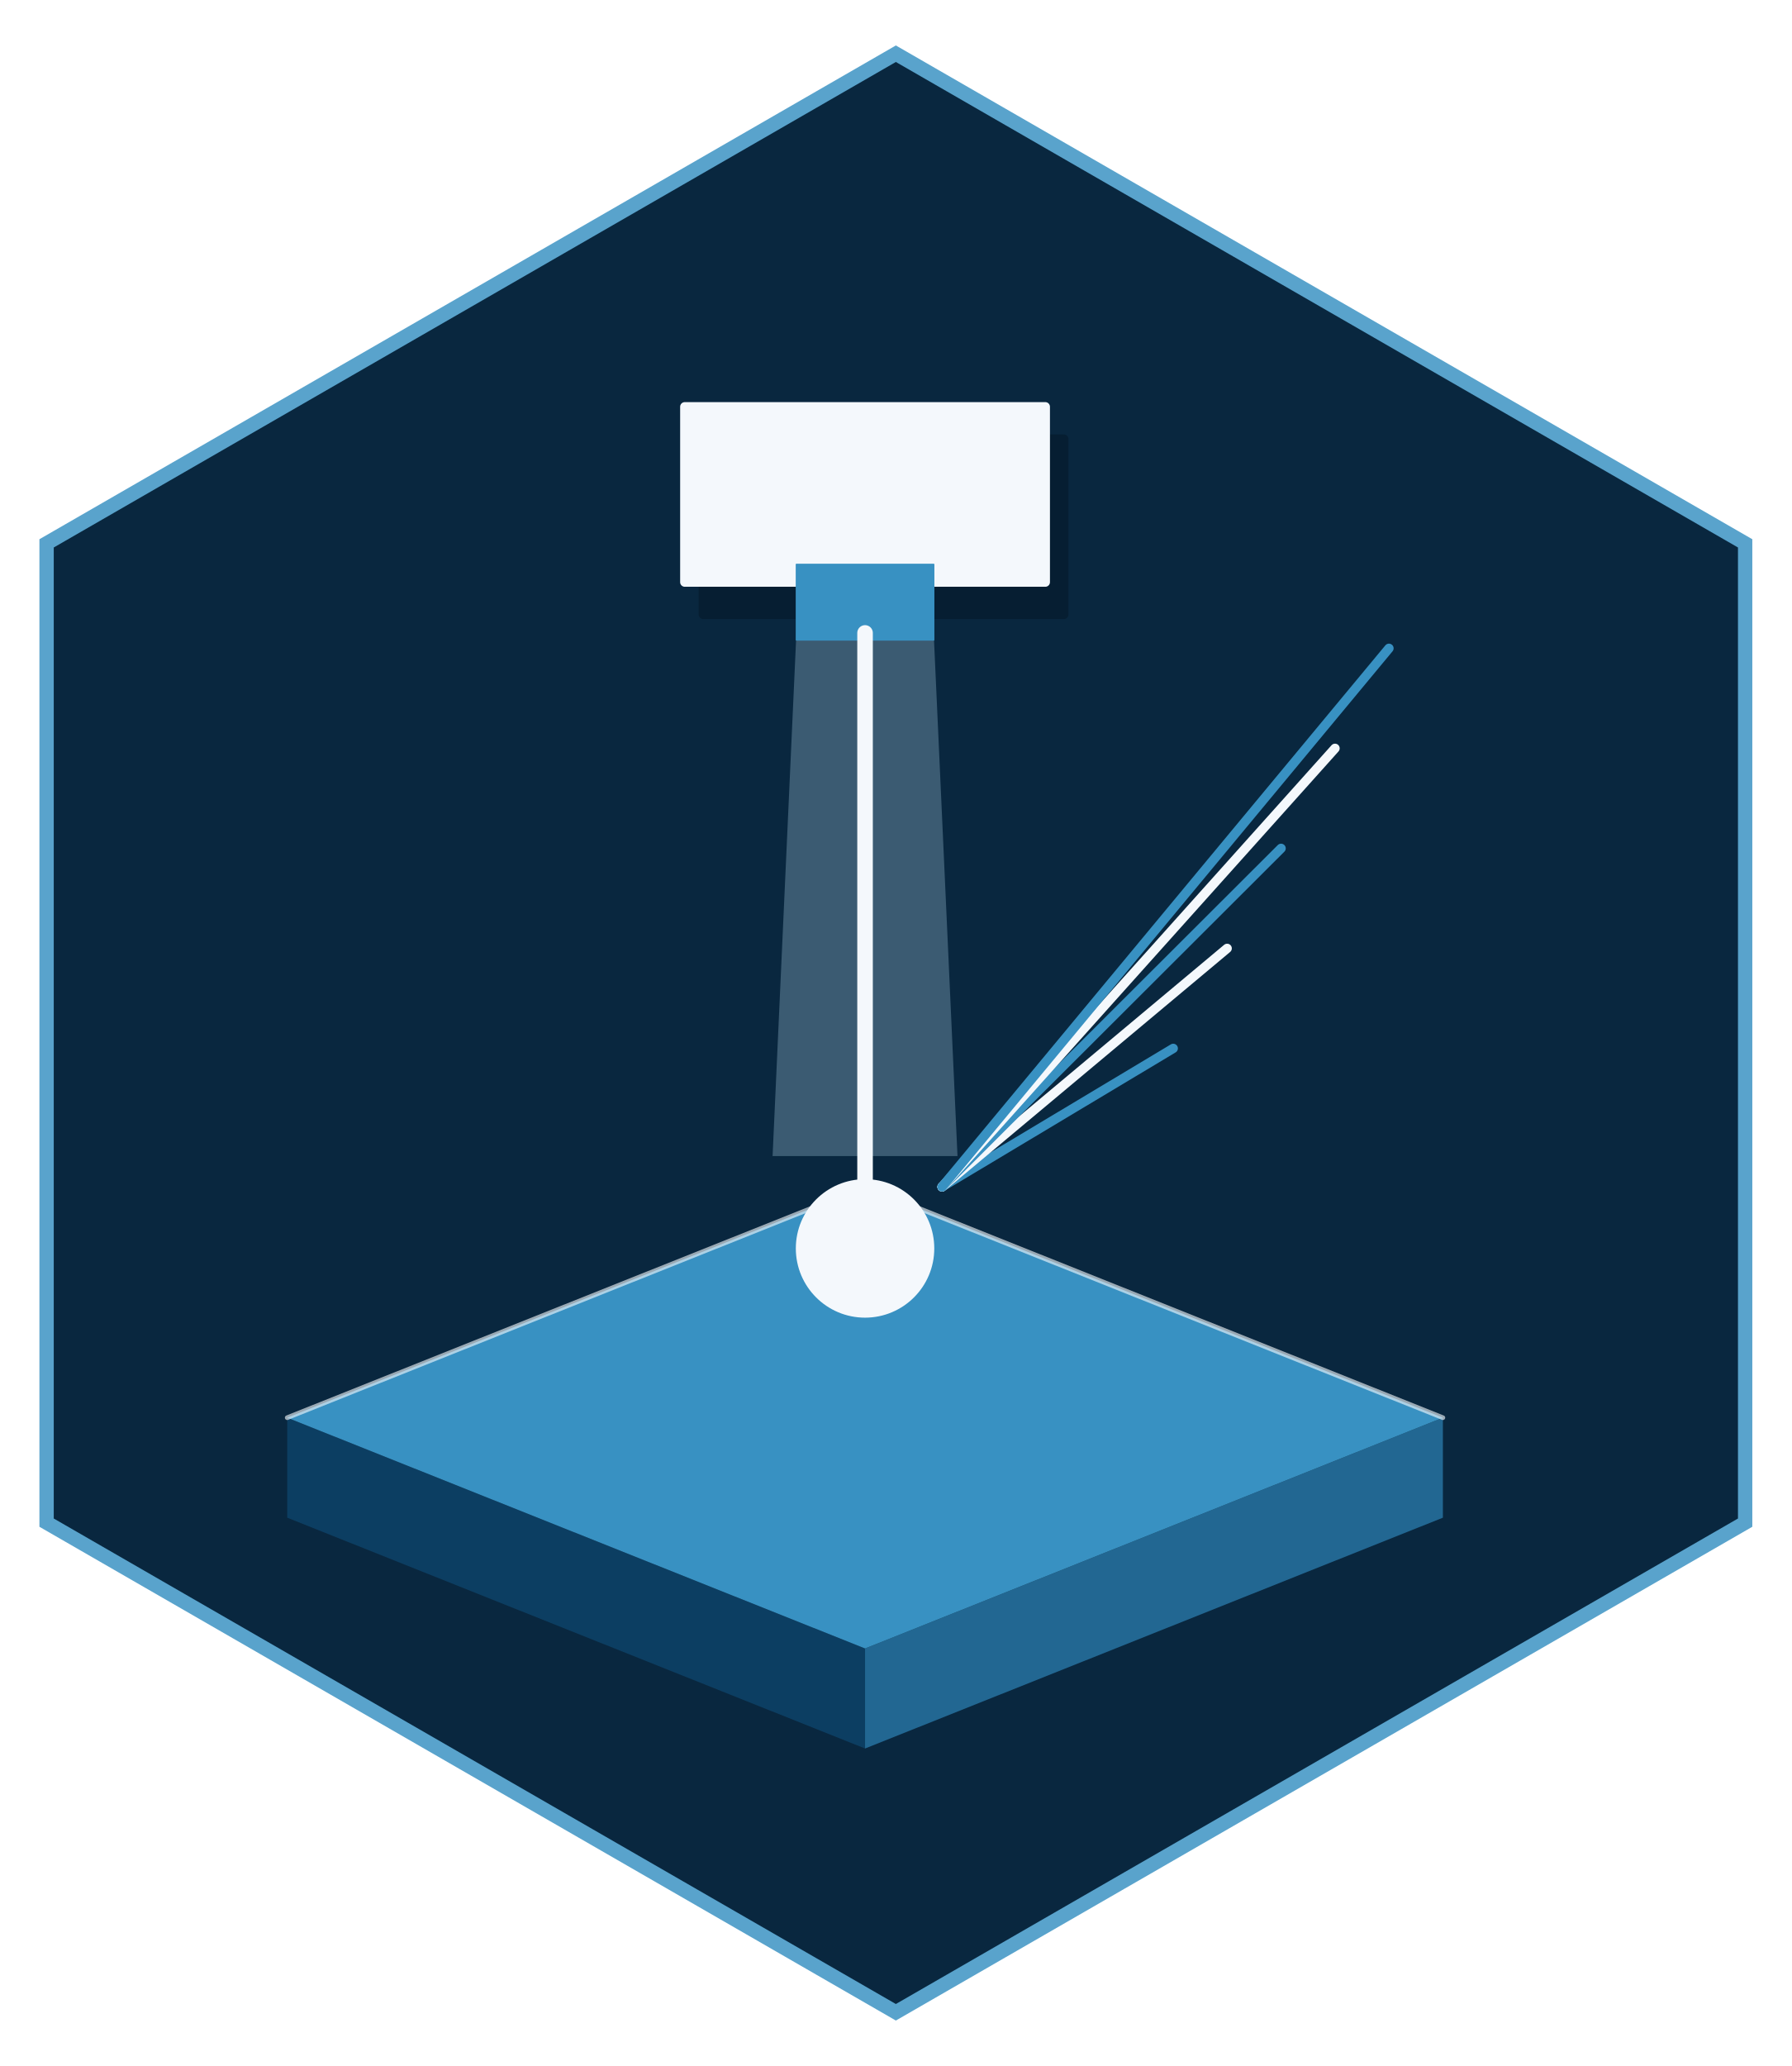
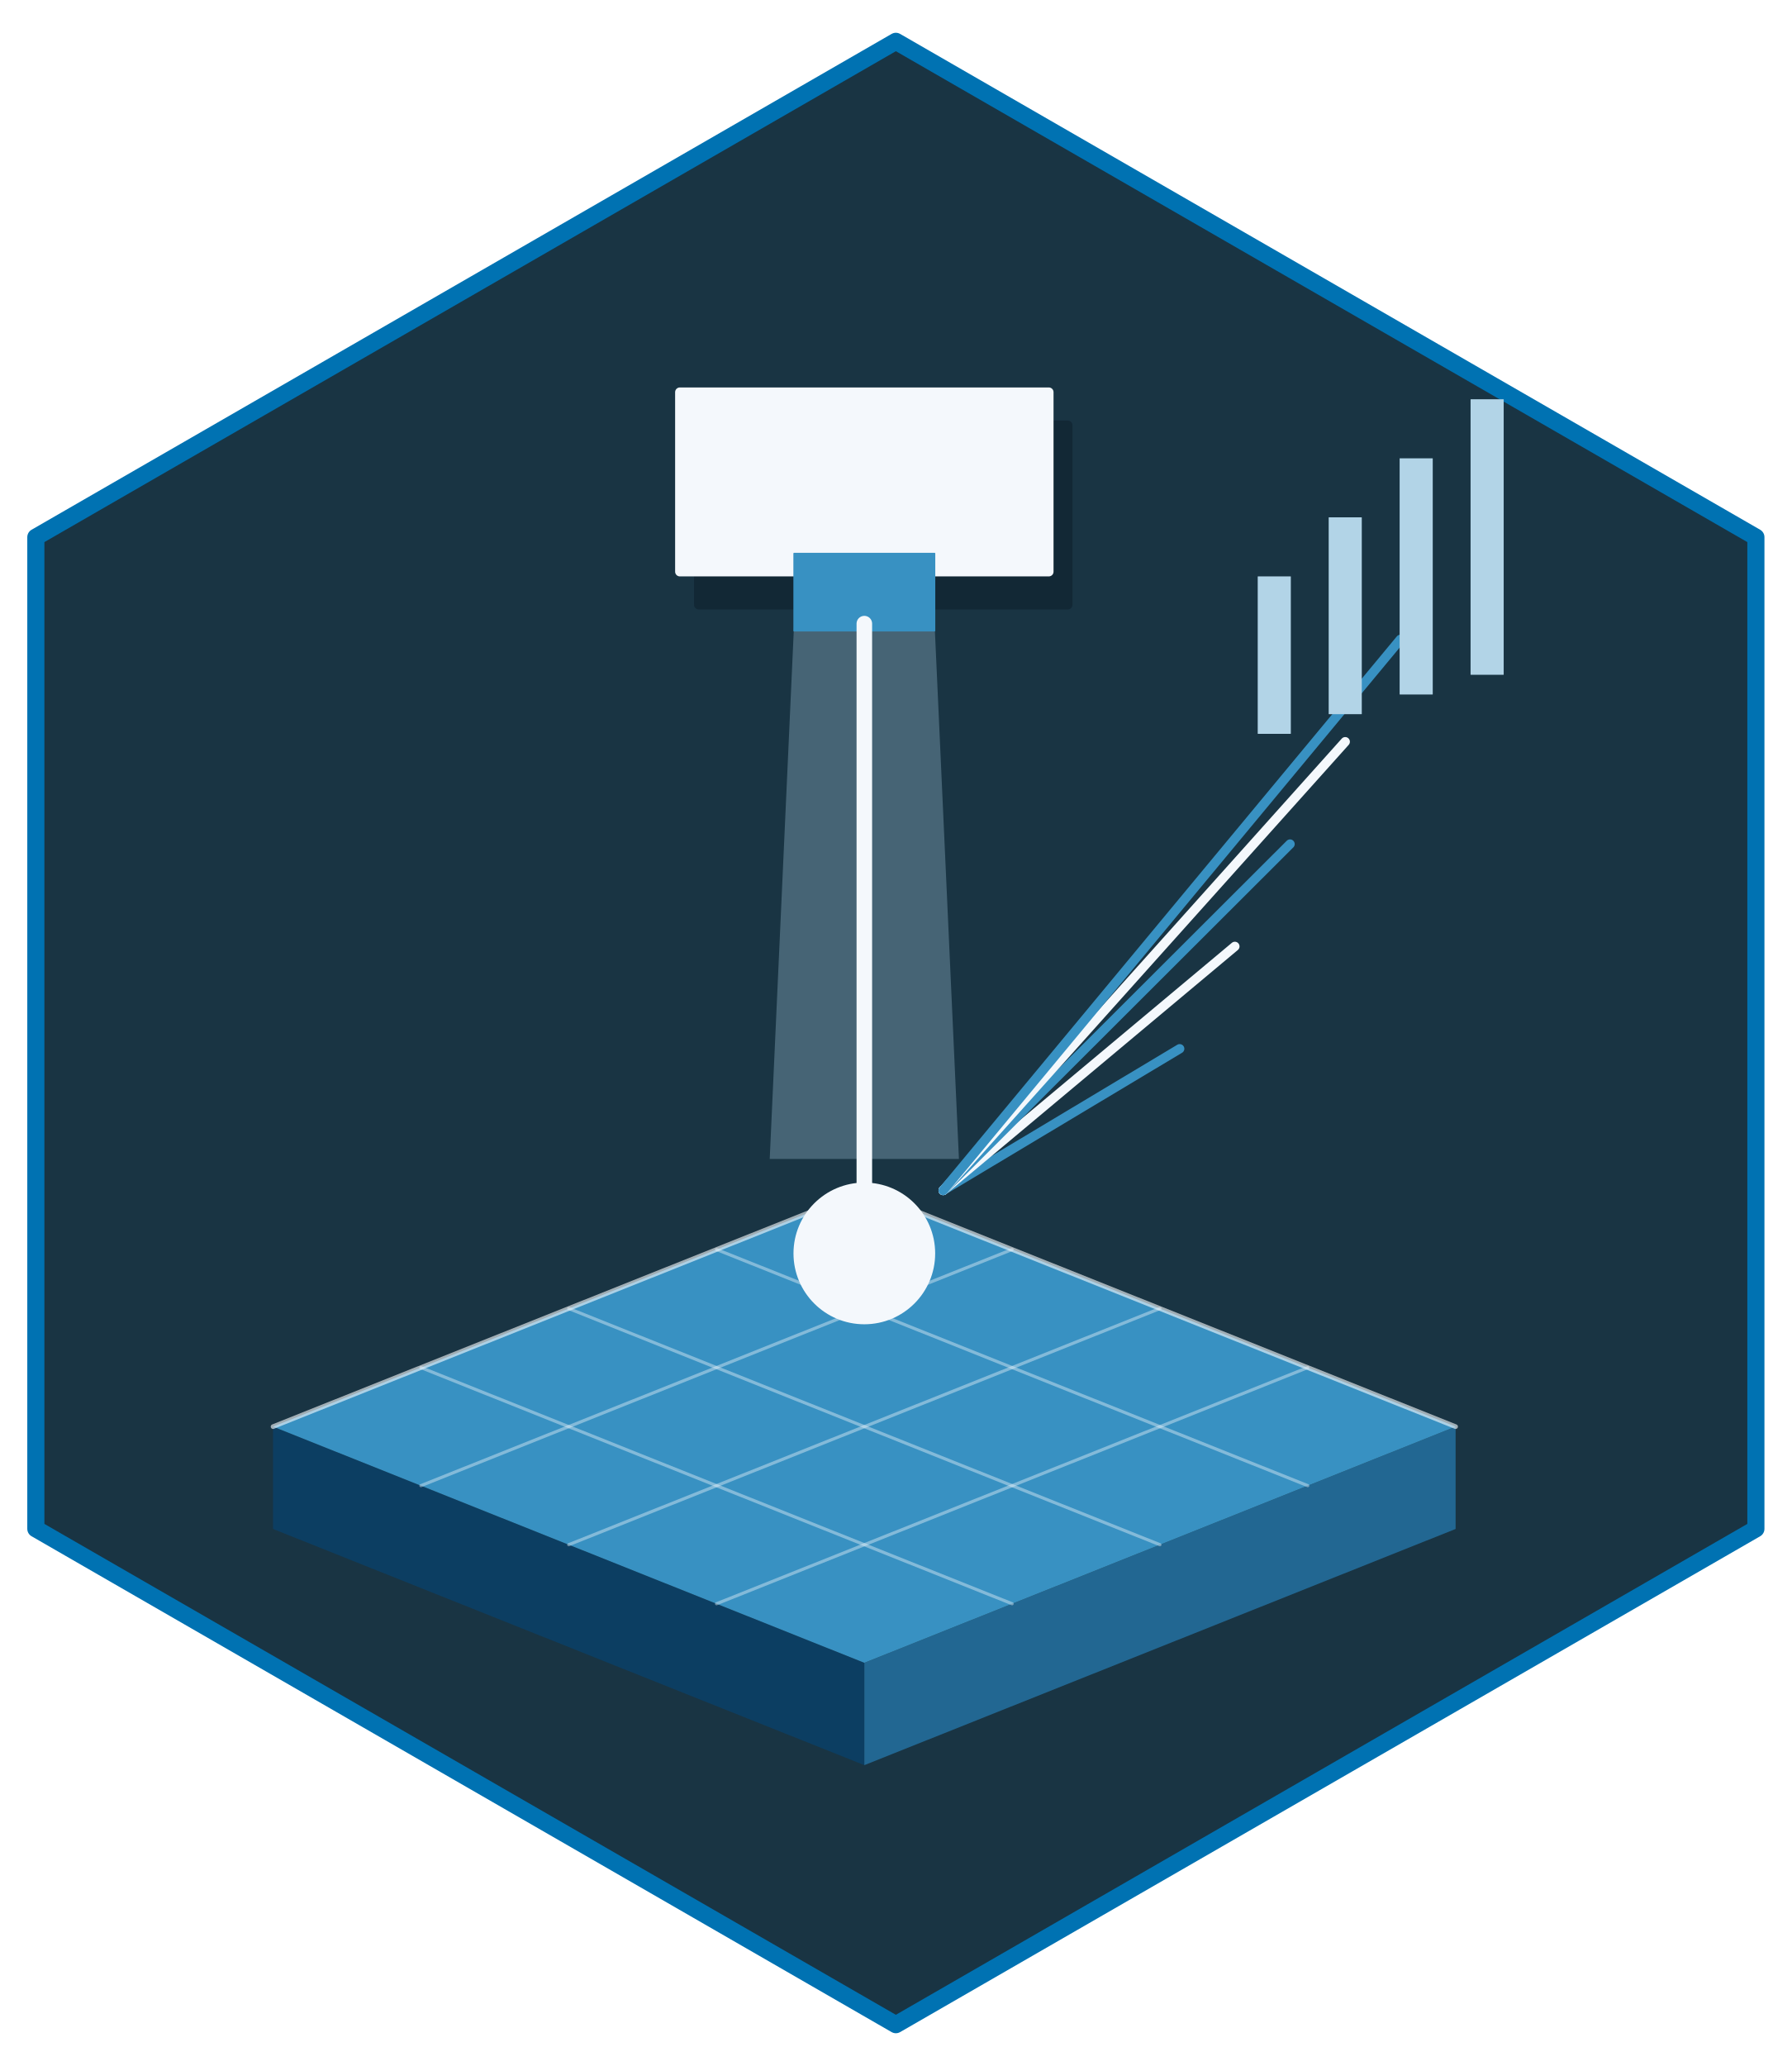
- <svg xmlns="http://www.w3.org/2000/svg" width="432" height="498" viewBox="0 0 432 498">
-   <path fill-rule="nonzero" fill="rgb(100%, 100%, 100%)" fill-opacity="1" d="M 216 4.98 L 427.68 126.988 L 427.68 371.012 L 216 493.02 L 4.32 371.012 L 4.32 126.988 Z M 216 4.98 " />
-   <path fill-rule="nonzero" fill="rgb(34.902%, 63.922%, 80%)" fill-opacity="1" d="M 216 10.957 L 422.496 129.977 L 422.496 368.023 L 216 487.043 L 9.504 368.023 L 9.504 129.977 Z M 216 10.957 " />
-   <path fill-rule="nonzero" fill="rgb(3.529%, 15.294%, 24.706%)" fill-opacity="1" d="M 216 14.941 L 419.039 131.969 L 419.039 366.031 L 216 483.059 L 12.961 366.031 L 12.961 131.969 Z M 216 14.941 " />
-   <path fill-rule="nonzero" fill="rgb(4.706%, 24.314%, 38.431%)" fill-opacity="1" d="M 69.25 341.727 L 208.57 397.359 L 208.57 421.469 L 69.25 365.832 Z M 69.25 341.727 " />
-   <path fill-rule="nonzero" fill="rgb(13.333%, 40.392%, 57.255%)" fill-opacity="1" d="M 208.57 397.359 L 347.891 341.727 L 347.891 365.832 L 208.57 421.469 Z M 208.57 397.359 " />
-   <path fill-rule="nonzero" fill="rgb(21.961%, 56.863%, 76.078%)" fill-opacity="1" d="M 69.25 341.727 L 208.57 286.09 L 347.891 341.727 L 208.57 397.359 Z M 69.25 341.727 " />
-   <path fill="none" stroke-width="1.125" stroke-linecap="round" stroke-linejoin="round" stroke="rgb(95.686%, 97.255%, 98.824%)" stroke-opacity="0.62" stroke-miterlimit="10" d="M 69.25 341.727 L 208.57 286.09 L 347.891 341.727 " />
-   <path fill-rule="nonzero" fill="rgb(69.804%, 83.137%, 90.588%)" fill-opacity="0.302" d="M 193.707 115.477 L 223.43 115.477 L 230.859 278.672 L 186.277 278.672 Z M 193.707 115.477 " />
-   <path fill-rule="nonzero" fill="rgb(1.176%, 3.922%, 7.059%)" fill-opacity="0.278" d="M 169.559 149.227 L 256.496 149.227 L 256.453 149.227 L 256.633 149.219 L 256.809 149.184 L 256.973 149.121 L 257.129 149.031 L 257.27 148.918 L 257.387 148.785 L 257.484 148.633 L 257.555 148.469 L 257.598 148.293 L 257.609 148.113 L 257.609 105.832 L 257.598 105.652 L 257.555 105.48 L 257.484 105.316 L 257.387 105.164 L 257.27 105.031 L 257.129 104.918 L 256.973 104.828 L 256.809 104.762 L 256.633 104.727 L 256.496 104.719 L 169.559 104.719 L 169.691 104.727 L 169.512 104.719 L 169.336 104.742 L 169.164 104.793 L 169 104.867 L 168.855 104.969 L 168.727 105.094 L 168.617 105.238 L 168.535 105.395 L 168.477 105.566 L 168.449 105.742 L 168.445 105.832 L 168.445 148.113 L 168.449 148.023 L 168.449 148.203 L 168.477 148.383 L 168.535 148.551 L 168.617 148.711 L 168.727 148.852 L 168.855 148.977 L 169 149.078 L 169.164 149.156 L 169.336 149.203 L 169.512 149.227 Z M 169.559 149.227 " />
-   <path fill-rule="nonzero" fill="rgb(95.686%, 97.255%, 98.824%)" fill-opacity="1" d="M 165.102 141.438 L 252.039 141.438 L 251.996 141.438 L 252.172 141.43 L 252.348 141.395 L 252.516 141.332 L 252.672 141.242 L 252.809 141.129 L 252.93 140.996 L 253.023 140.844 L 253.094 140.68 L 253.137 140.504 L 253.152 140.324 L 253.152 98.043 L 253.137 97.863 L 253.094 97.691 L 253.023 97.527 L 252.93 97.375 L 252.809 97.242 L 252.672 97.129 L 252.516 97.039 L 252.348 96.973 L 252.172 96.938 L 252.039 96.93 L 165.102 96.93 L 165.234 96.938 L 165.055 96.93 L 164.879 96.953 L 164.707 97.004 L 164.543 97.078 L 164.395 97.18 L 164.266 97.305 L 164.16 97.449 L 164.078 97.605 L 164.02 97.777 L 163.992 97.953 L 163.988 98.043 L 163.988 140.324 L 163.992 140.238 L 163.992 140.414 L 164.02 140.594 L 164.078 140.762 L 164.16 140.922 L 164.266 141.062 L 164.395 141.188 L 164.543 141.289 L 164.707 141.367 L 164.879 141.418 L 165.055 141.438 Z M 165.102 141.438 " />
-   <path fill-rule="nonzero" fill="rgb(21.961%, 56.863%, 76.078%)" fill-opacity="1" d="M 192.035 154.422 L 225.102 154.422 L 225.094 154.422 L 225.125 154.418 L 225.152 154.414 L 225.184 154.402 L 225.207 154.387 L 225.23 154.367 L 225.25 154.348 L 225.266 154.32 L 225.277 154.293 L 225.285 154.266 L 225.289 154.234 L 225.289 136.059 L 225.285 136.031 L 225.277 136 L 225.266 135.973 L 225.25 135.949 L 225.23 135.926 L 225.207 135.906 L 225.184 135.895 L 225.152 135.883 L 225.125 135.875 L 192.035 135.875 L 192.059 135.875 L 192.027 135.875 L 192 135.879 L 191.973 135.887 L 191.945 135.898 L 191.918 135.918 L 191.898 135.938 L 191.879 135.961 L 191.855 136.016 L 191.852 136.047 L 191.852 154.234 L 191.852 154.219 L 191.852 154.25 L 191.855 154.277 L 191.867 154.309 L 191.879 154.332 L 191.898 154.359 L 191.918 154.379 L 191.945 154.395 L 192 154.418 L 192.027 154.422 Z M 192.035 154.422 " />
-   <path fill="none" stroke-width="3.75" stroke-linecap="round" stroke-linejoin="round" stroke="rgb(95.686%, 97.255%, 98.824%)" stroke-opacity="1" stroke-miterlimit="10" d="M 208.57 152.566 L 208.57 293.508 " />
-   <path fill-rule="nonzero" fill="rgb(95.686%, 97.255%, 98.824%)" fill-opacity="1" d="M 225.262 300.926 C 225.262 310.145 217.789 317.617 208.57 317.617 C 199.352 317.617 191.879 310.145 191.879 300.926 C 191.879 291.707 199.352 284.234 208.57 284.234 C 217.789 284.234 225.262 291.707 225.262 300.926 " />
-   <path fill="none" stroke-width="2.25" stroke-linecap="round" stroke-linejoin="round" stroke="rgb(21.961%, 56.863%, 76.078%)" stroke-opacity="1" stroke-miterlimit="10" d="M 227.145 286.09 L 282.875 252.711 " />
-   <path fill="none" stroke-width="2.25" stroke-linecap="round" stroke-linejoin="round" stroke="rgb(95.686%, 97.255%, 98.824%)" stroke-opacity="1" stroke-miterlimit="10" d="M 227.145 286.09 L 295.875 228.602 " />
-   <path fill="none" stroke-width="2.25" stroke-linecap="round" stroke-linejoin="round" stroke="rgb(21.961%, 56.863%, 76.078%)" stroke-opacity="1" stroke-miterlimit="10" d="M 227.145 286.09 L 308.879 204.492 " />
-   <path fill="none" stroke-width="2.25" stroke-linecap="round" stroke-linejoin="round" stroke="rgb(95.686%, 97.255%, 98.824%)" stroke-opacity="1" stroke-miterlimit="10" d="M 227.145 286.09 L 321.883 180.383 " />
-   <path fill="none" stroke-width="2.25" stroke-linecap="round" stroke-linejoin="round" stroke="rgb(21.961%, 56.863%, 76.078%)" stroke-opacity="1" stroke-miterlimit="10" d="M 227.145 286.09 L 334.887 156.273 " />
+ <svg xmlns="http://www.w3.org/2000/svg" width="432pt" height="498pt" viewBox="0 0 432 498">
+   <path fill-rule="nonzero" fill="rgb(9.804%, 20.392%, 26.275%)" fill-opacity="1" stroke-width="4.125" stroke-linecap="round" stroke-linejoin="round" stroke="rgb(0%, 44.706%, 69.804%)" stroke-opacity="1" stroke-miterlimit="10" d="M 216 9.961 L 423.359 129.48 L 423.359 368.52 L 216 488.039 L 8.641 368.52 L 8.641 129.48 Z M 216 9.961 " />
+   <path fill-rule="nonzero" fill="rgb(4.706%, 24.314%, 38.431%)" fill-opacity="1" d="M 65.836 343.883 L 208.398 400.812 L 208.398 425.48 L 65.836 368.551 Z M 65.836 343.883 " />
+   <path fill-rule="nonzero" fill="rgb(13.333%, 40.392%, 57.255%)" fill-opacity="1" d="M 208.398 400.812 L 350.957 343.883 L 350.957 368.551 L 208.398 425.48 Z M 208.398 400.812 " />
+   <path fill-rule="nonzero" fill="rgb(21.961%, 56.863%, 76.078%)" fill-opacity="1" d="M 65.836 343.883 L 208.398 286.953 L 350.957 343.883 L 208.398 400.812 Z M 65.836 343.883 " />
+   <path fill="none" stroke-width="0.75" stroke-linecap="round" stroke-linejoin="round" stroke="rgb(95.686%, 97.255%, 98.824%)" stroke-opacity="0.4" stroke-miterlimit="10" d="M 101.477 329.648 L 244.035 386.578 " />
+   <path fill="none" stroke-width="0.75" stroke-linecap="round" stroke-linejoin="round" stroke="rgb(95.686%, 97.255%, 98.824%)" stroke-opacity="0.4" stroke-miterlimit="10" d="M 172.758 386.578 L 315.316 329.648 " />
+   <path fill="none" stroke-width="0.75" stroke-linecap="round" stroke-linejoin="round" stroke="rgb(95.686%, 97.255%, 98.824%)" stroke-opacity="0.4" stroke-miterlimit="10" d="M 137.117 315.418 L 279.676 372.348 " />
+   <path fill="none" stroke-width="0.75" stroke-linecap="round" stroke-linejoin="round" stroke="rgb(95.686%, 97.255%, 98.824%)" stroke-opacity="0.4" stroke-miterlimit="10" d="M 137.117 372.348 L 279.676 315.418 " />
+   <path fill="none" stroke-width="0.75" stroke-linecap="round" stroke-linejoin="round" stroke="rgb(95.686%, 97.255%, 98.824%)" stroke-opacity="0.4" stroke-miterlimit="10" d="M 172.758 301.184 L 315.316 358.113 " />
+   <path fill="none" stroke-width="0.75" stroke-linecap="round" stroke-linejoin="round" stroke="rgb(95.686%, 97.255%, 98.824%)" stroke-opacity="0.4" stroke-miterlimit="10" d="M 101.477 358.113 L 244.035 301.184 " />
+   <path fill="none" stroke-width="1.125" stroke-linecap="round" stroke-linejoin="round" stroke="rgb(95.686%, 97.255%, 98.824%)" stroke-opacity="0.62" stroke-miterlimit="10" d="M 65.836 343.883 L 208.398 286.953 L 350.957 343.883 " />
+   <path fill-rule="nonzero" fill="rgb(69.804%, 83.137%, 90.588%)" fill-opacity="0.302" d="M 193.191 112.371 L 223.602 112.371 L 231.207 279.363 L 185.586 279.363 Z M 193.191 112.371 " />
+   <path fill-rule="nonzero" fill="rgb(1.176%, 3.922%, 7.059%)" fill-opacity="0.278" d="M 168.477 146.906 L 257.438 146.906 L 257.395 146.906 L 257.578 146.898 L 257.758 146.863 L 257.926 146.797 L 258.086 146.707 L 258.227 146.59 L 258.348 146.453 L 258.449 146.297 L 258.52 146.129 L 258.562 145.953 L 258.578 145.77 L 258.578 102.504 L 258.562 102.32 L 258.52 102.141 L 258.449 101.973 L 258.348 101.82 L 258.227 101.68 L 258.086 101.566 L 257.926 101.473 L 257.758 101.41 L 257.578 101.371 L 257.438 101.363 L 168.477 101.363 L 168.617 101.371 L 168.434 101.363 L 168.25 101.387 L 168.074 101.438 L 167.91 101.516 L 167.758 101.621 L 167.625 101.746 L 167.516 101.895 L 167.43 102.055 L 167.371 102.23 L 167.344 102.41 L 167.34 102.504 L 167.34 145.77 L 167.344 145.676 L 167.344 145.859 L 167.371 146.043 L 167.43 146.215 L 167.516 146.379 L 167.625 146.523 L 167.758 146.652 L 167.91 146.754 L 168.074 146.832 L 168.25 146.883 L 168.434 146.906 Z M 168.477 146.906 " />
+   <path fill-rule="nonzero" fill="rgb(95.686%, 97.255%, 98.824%)" fill-opacity="1" d="M 163.918 138.938 L 252.879 138.938 L 252.832 138.938 L 253.016 138.93 L 253.195 138.891 L 253.367 138.828 L 253.523 138.734 L 253.668 138.621 L 253.789 138.484 L 253.887 138.328 L 253.957 138.16 L 254 137.98 L 254.016 137.797 L 254.016 94.531 L 254 94.352 L 253.957 94.172 L 253.887 94.004 L 253.789 93.848 L 253.668 93.711 L 253.523 93.594 L 253.367 93.504 L 253.195 93.438 L 253.016 93.402 L 252.879 93.395 L 163.918 93.395 L 164.055 93.402 L 163.871 93.395 L 163.688 93.418 L 163.512 93.469 L 163.348 93.547 L 163.195 93.652 L 163.062 93.777 L 162.953 93.926 L 162.867 94.086 L 162.812 94.262 L 162.781 94.441 L 162.777 94.531 L 162.777 137.797 L 162.781 137.707 L 162.781 137.891 L 162.812 138.07 L 162.867 138.246 L 162.953 138.406 L 163.062 138.555 L 163.195 138.68 L 163.348 138.785 L 163.512 138.863 L 163.688 138.914 L 163.871 138.938 Z M 163.918 138.938 " />
+   <path fill-rule="nonzero" fill="rgb(21.961%, 56.863%, 76.078%)" fill-opacity="1" d="M 191.48 152.219 L 225.312 152.219 L 225.305 152.219 L 225.336 152.219 L 225.367 152.215 L 225.395 152.203 L 225.422 152.188 L 225.445 152.168 L 225.465 152.145 L 225.496 152.09 L 225.5 152.062 L 225.504 152.031 L 225.504 133.434 L 225.5 133.402 L 225.496 133.375 L 225.465 133.32 L 225.445 133.297 L 225.422 133.277 L 225.395 133.262 L 225.367 133.25 L 225.336 133.246 L 191.48 133.246 L 191.504 133.246 L 191.473 133.246 L 191.441 133.25 L 191.41 133.258 L 191.383 133.27 L 191.359 133.285 L 191.336 133.309 L 191.32 133.332 L 191.305 133.359 L 191.297 133.387 L 191.289 133.418 L 191.289 152.031 L 191.289 152.016 L 191.289 152.047 L 191.297 152.078 L 191.305 152.105 L 191.32 152.133 L 191.336 152.156 L 191.359 152.18 L 191.383 152.195 L 191.41 152.207 L 191.441 152.215 L 191.473 152.219 Z M 191.48 152.219 " />
+   <path fill="none" stroke-width="3.75" stroke-linecap="round" stroke-linejoin="round" stroke="rgb(95.686%, 97.255%, 98.824%)" stroke-opacity="1" stroke-miterlimit="10" d="M 208.398 150.324 L 208.398 294.543 " />
+   <path fill-rule="nonzero" fill="rgb(95.686%, 97.255%, 98.824%)" fill-opacity="1" d="M 225.477 302.133 C 225.477 311.566 217.828 319.211 208.398 319.211 C 198.965 319.211 191.316 311.566 191.316 302.133 C 191.316 292.703 198.965 285.055 208.398 285.055 C 217.828 285.055 225.477 292.703 225.477 302.133 " />
+   <path fill="none" stroke-width="2.25" stroke-linecap="round" stroke-linejoin="round" stroke="rgb(21.961%, 56.863%, 76.078%)" stroke-opacity="1" stroke-miterlimit="10" d="M 227.406 286.953 L 284.43 252.797 " />
+   <path fill="none" stroke-width="2.25" stroke-linecap="round" stroke-linejoin="round" stroke="rgb(95.686%, 97.255%, 98.824%)" stroke-opacity="1" stroke-miterlimit="10" d="M 227.406 286.953 L 297.734 228.125 " />
+   <path fill="none" stroke-width="2.25" stroke-linecap="round" stroke-linejoin="round" stroke="rgb(21.961%, 56.863%, 76.078%)" stroke-opacity="1" stroke-miterlimit="10" d="M 227.406 286.953 L 311.039 203.457 " />
+   <path fill="none" stroke-width="2.25" stroke-linecap="round" stroke-linejoin="round" stroke="rgb(95.686%, 97.255%, 98.824%)" stroke-opacity="1" stroke-miterlimit="10" d="M 227.406 286.953 L 324.344 178.789 " />
+   <path fill="none" stroke-width="2.25" stroke-linecap="round" stroke-linejoin="round" stroke="rgb(21.961%, 56.863%, 76.078%)" stroke-opacity="1" stroke-miterlimit="10" d="M 227.406 286.953 L 337.652 154.117 " />
+   <path fill-rule="nonzero" fill="rgb(69.804%, 83.137%, 90.588%)" fill-opacity="1" d="M 303.312 176.891 L 311.168 176.891 L 311.164 176.891 L 311.176 176.891 L 311.184 176.887 L 311.195 176.883 L 311.203 176.879 L 311.219 176.863 L 311.227 176.848 L 311.23 176.836 L 311.23 138.992 L 311.227 138.98 L 311.223 138.973 L 311.219 138.961 L 311.211 138.953 L 311.203 138.949 L 311.195 138.941 L 311.184 138.941 L 311.176 138.938 L 303.312 138.938 L 303.316 138.938 L 303.297 138.938 L 303.289 138.941 L 303.277 138.945 L 303.27 138.953 L 303.262 138.957 L 303.258 138.969 L 303.25 138.977 L 303.25 138.984 L 303.246 138.996 L 303.246 176.824 L 303.246 176.82 L 303.246 176.832 L 303.25 176.84 L 303.25 176.852 L 303.258 176.859 L 303.262 176.867 L 303.277 176.883 L 303.289 176.887 L 303.297 176.887 L 303.309 176.891 Z M 303.312 176.891 " />
+   <path fill-rule="nonzero" fill="rgb(69.804%, 83.137%, 90.588%)" fill-opacity="1" d="M 320.418 172.145 L 328.273 172.145 L 328.27 172.145 L 328.293 172.145 L 328.301 172.141 L 328.309 172.133 L 328.316 172.129 L 328.324 172.121 L 328.328 172.113 L 328.336 172.102 L 328.336 124.75 L 328.328 124.738 L 328.324 124.73 L 328.309 124.715 L 328.293 124.707 L 328.281 124.707 L 328.273 124.703 L 320.418 124.703 L 320.426 124.707 L 320.414 124.703 L 320.406 124.707 L 320.395 124.711 L 320.379 124.719 L 320.363 124.734 L 320.359 124.742 L 320.355 124.754 L 320.355 172.082 L 320.355 172.078 L 320.355 172.098 L 320.359 172.105 L 320.363 172.117 L 320.379 172.133 L 320.395 172.141 L 320.406 172.145 Z M 320.418 172.145 " />
+   <path fill-rule="nonzero" fill="rgb(69.804%, 83.137%, 90.588%)" fill-opacity="1" d="M 337.523 167.402 L 345.387 167.402 L 345.398 167.398 L 345.406 167.395 L 345.418 167.391 L 345.434 167.375 L 345.441 167.359 L 345.445 167.348 L 345.445 110.527 L 345.441 110.516 L 345.434 110.5 L 345.418 110.484 L 345.406 110.48 L 345.398 110.477 L 345.387 110.473 L 337.523 110.473 L 337.531 110.473 L 337.512 110.473 L 337.504 110.477 L 337.492 110.48 L 337.477 110.496 L 337.473 110.504 L 337.465 110.512 L 337.465 110.52 L 337.461 110.531 L 337.461 167.336 L 337.461 167.332 L 337.461 167.344 L 337.465 167.352 L 337.465 167.363 L 337.473 167.371 L 337.477 167.379 L 337.492 167.395 L 337.504 167.398 L 337.512 167.402 Z M 337.523 167.402 " />
+   <path fill-rule="nonzero" fill="rgb(69.804%, 83.137%, 90.588%)" fill-opacity="1" d="M 354.633 162.656 L 362.488 162.656 L 362.484 162.656 L 362.504 162.656 L 362.516 162.652 L 362.523 162.645 L 362.531 162.641 L 362.539 162.633 L 362.543 162.625 L 362.547 162.613 L 362.551 162.605 L 362.551 96.293 L 362.547 96.285 L 362.543 96.273 L 362.539 96.266 L 362.523 96.25 L 362.516 96.246 L 362.504 96.242 L 354.633 96.242 L 354.641 96.242 L 354.621 96.242 L 354.609 96.246 L 354.602 96.25 L 354.59 96.254 L 354.586 96.262 L 354.578 96.27 L 354.574 96.277 L 354.57 96.289 L 354.57 96.301 L 354.566 96.305 L 354.566 162.594 L 354.57 162.59 L 354.57 162.609 L 354.574 162.617 L 354.578 162.629 L 354.586 162.637 L 354.59 162.645 L 354.602 162.648 L 354.609 162.652 L 354.621 162.656 Z M 354.633 162.656 " />
</svg>
